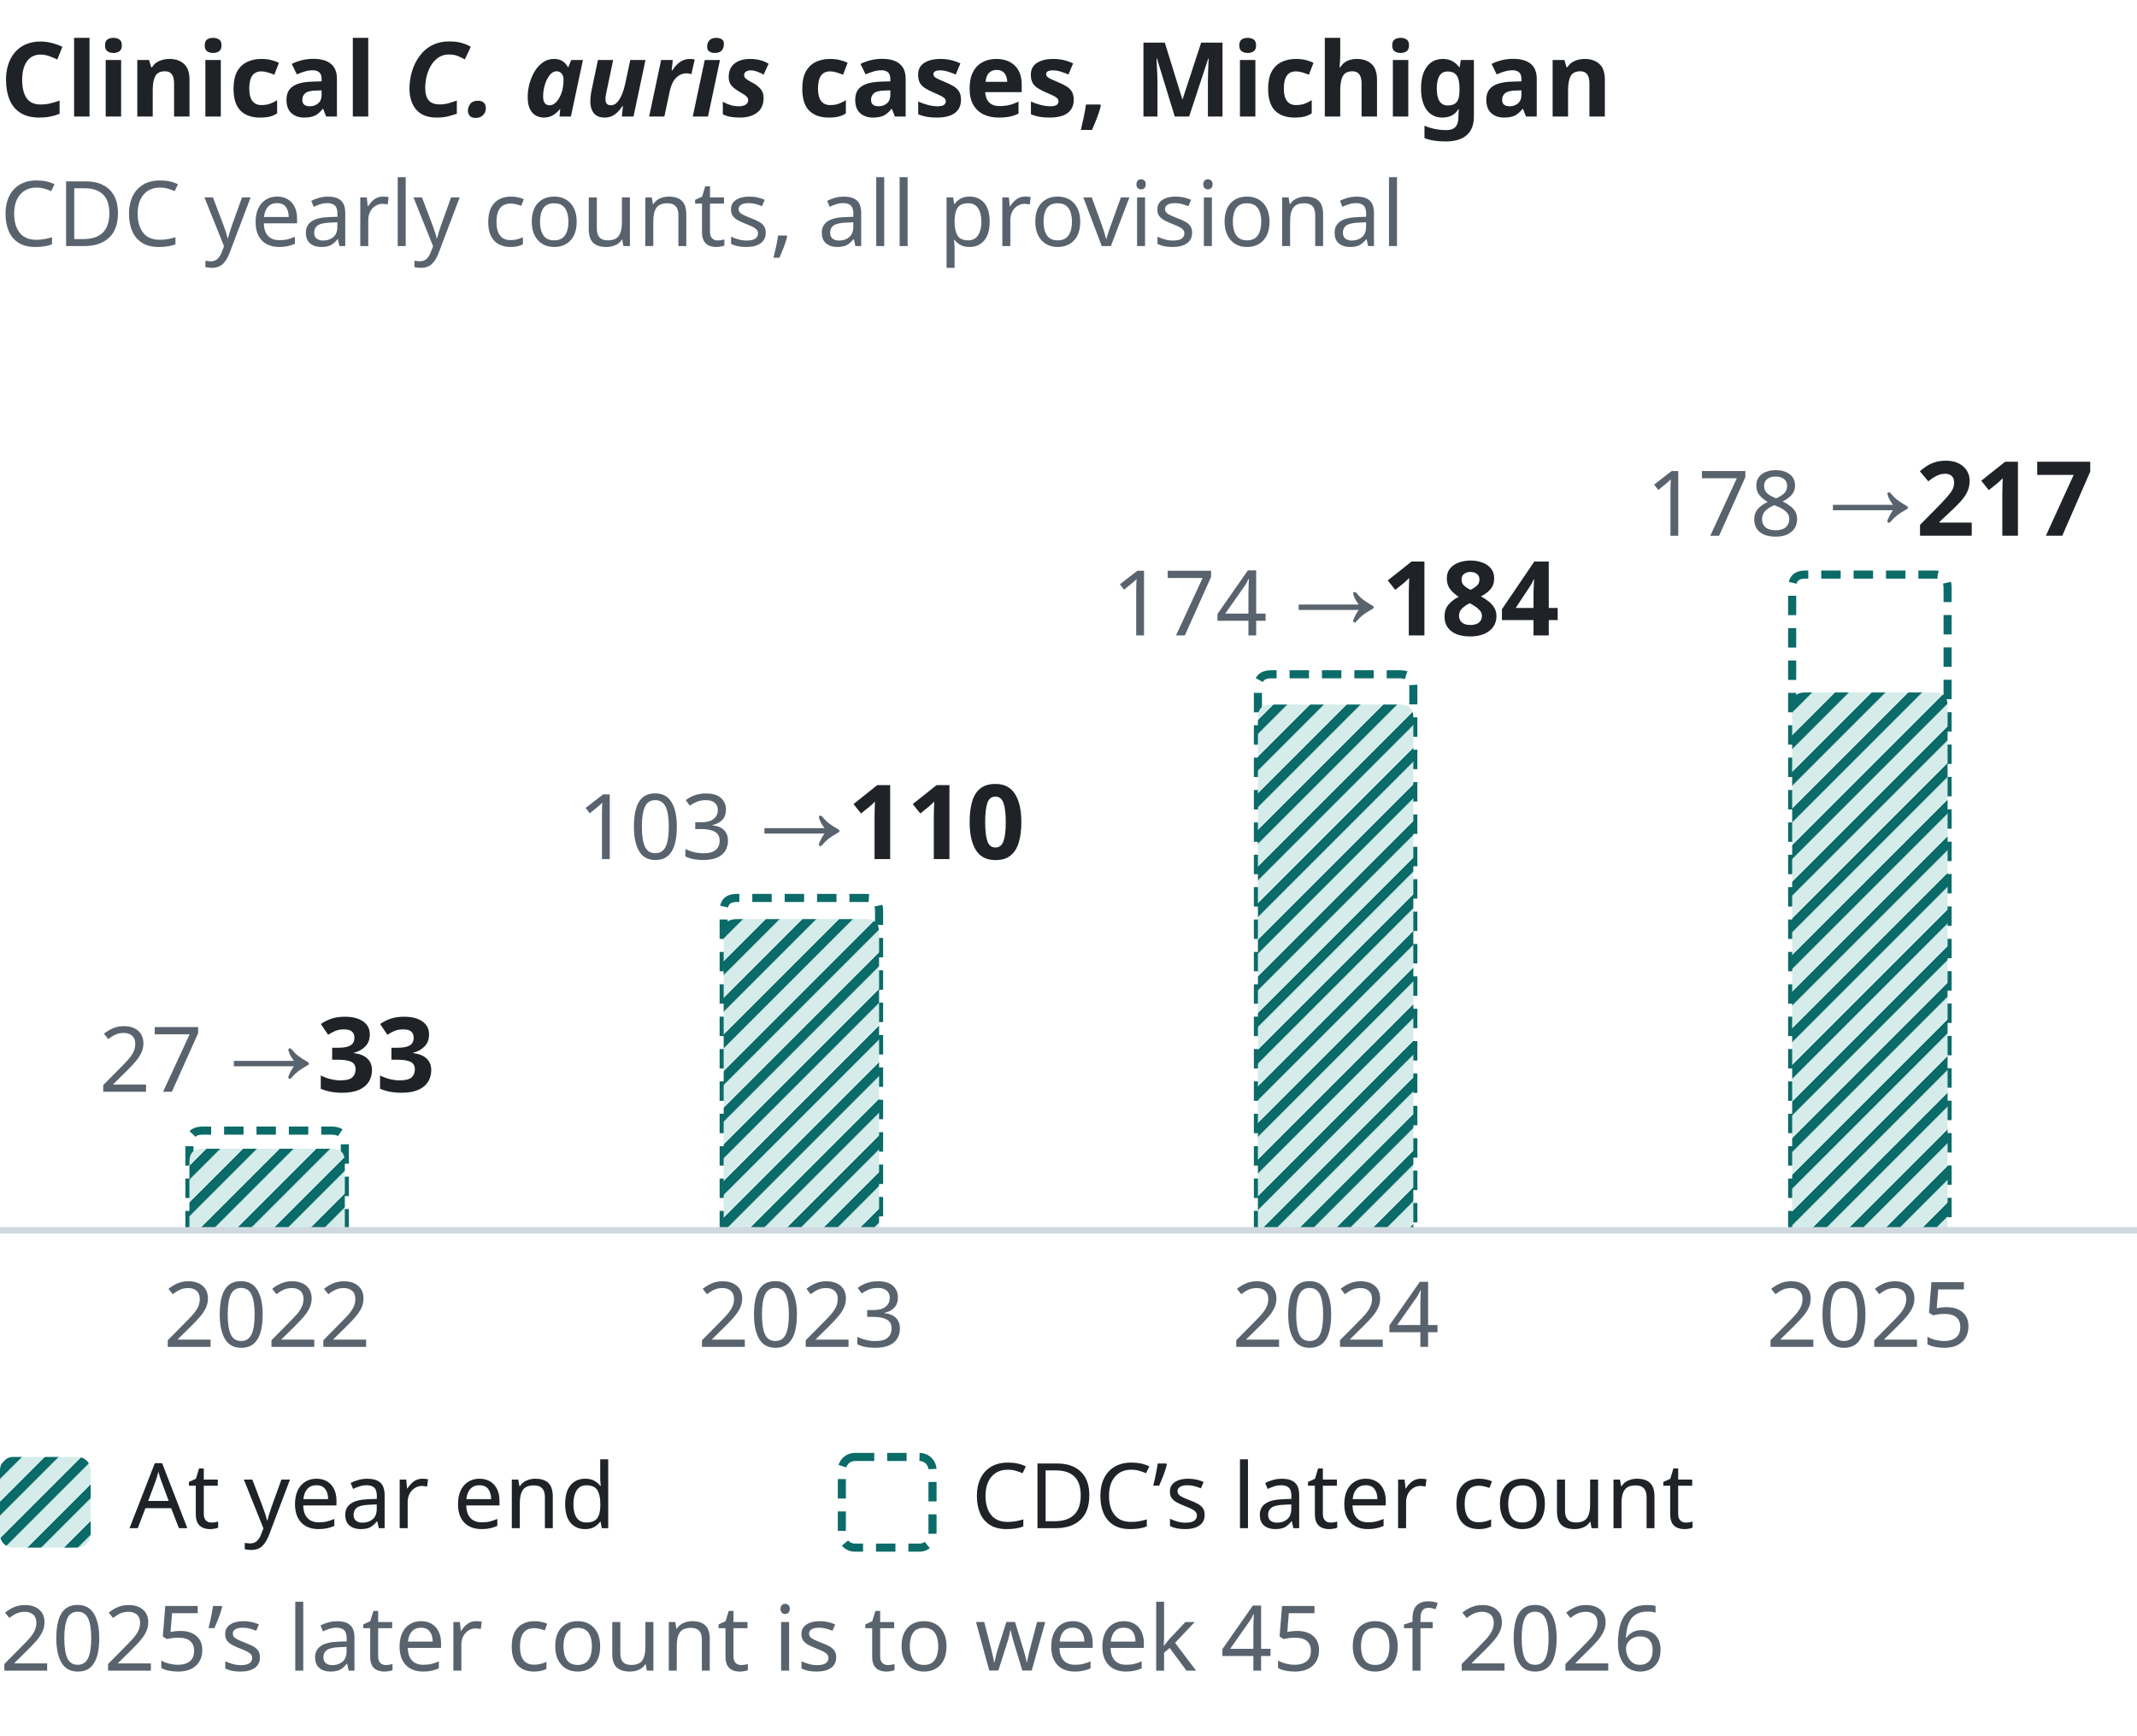
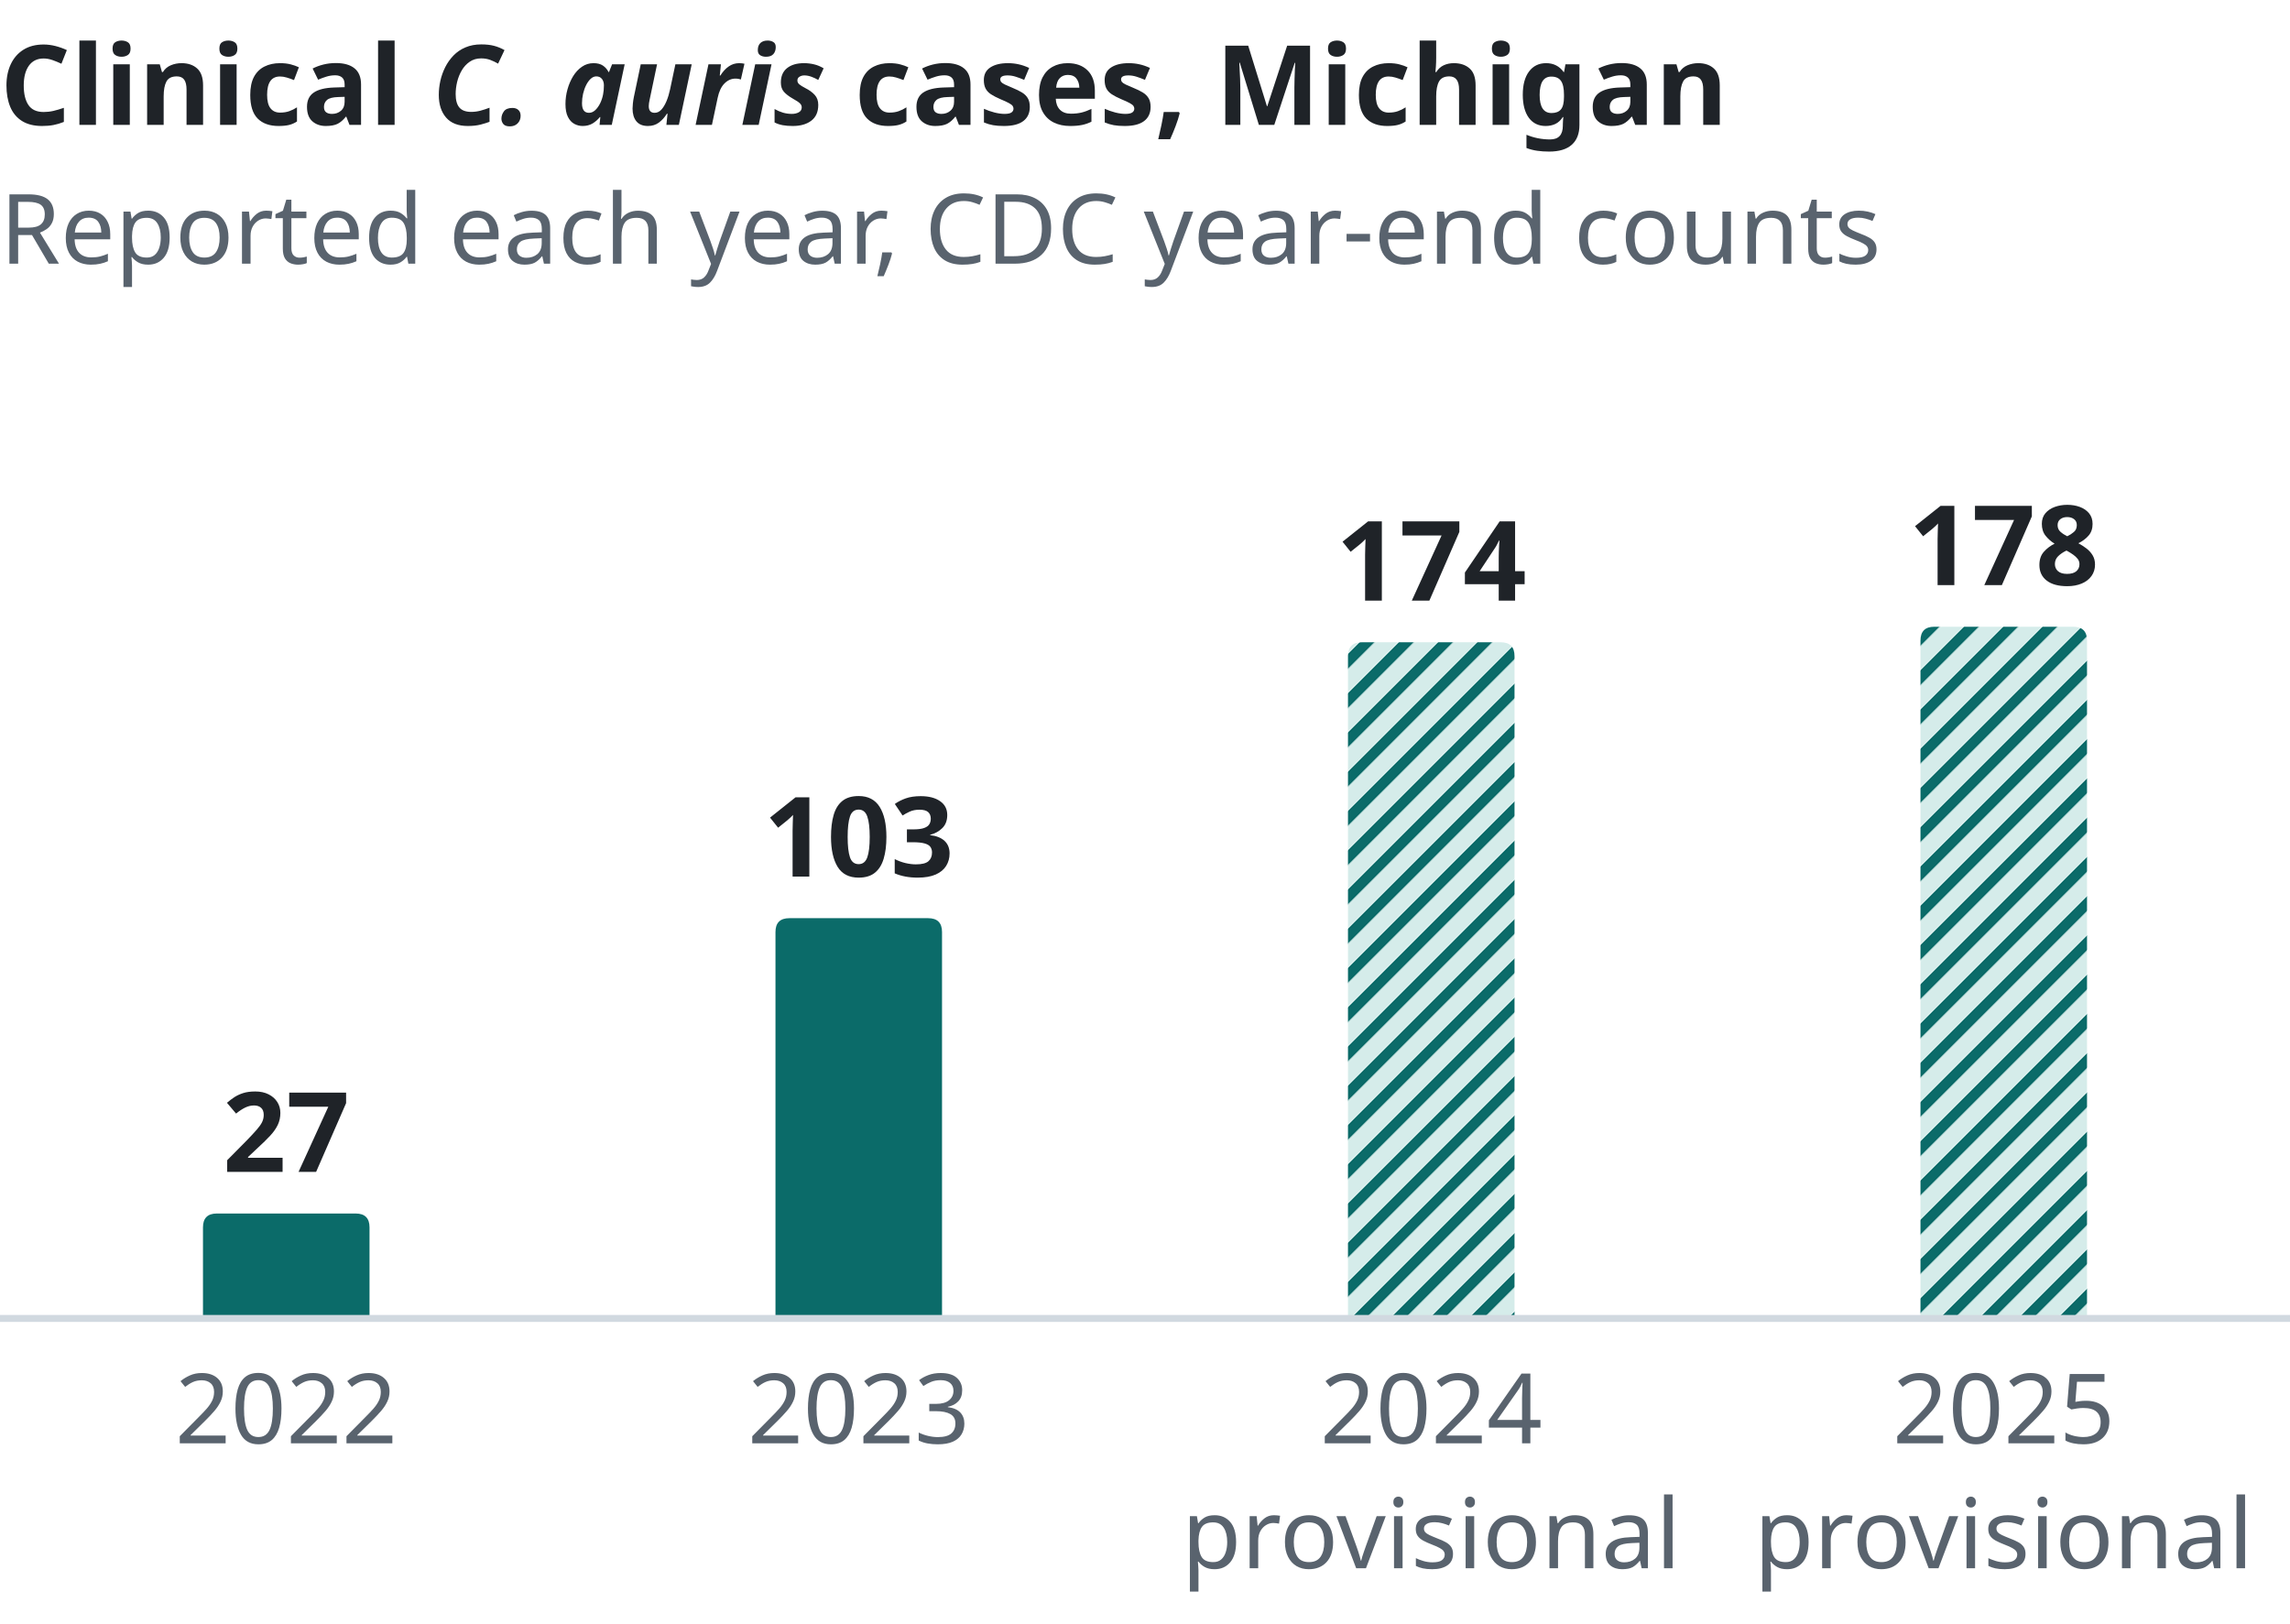
- <svg xmlns="http://www.w3.org/2000/svg" viewBox="0 0 660 536" width="660" height="536" role="img" aria-labelledby="t d" font-family="-apple-system, BlinkMacSystemFont, 'Segoe UI', 'Noto Sans', Helvetica, Arial, sans-serif">
+ <svg xmlns="http://www.w3.org/2000/svg" viewBox="0 0 660 468" width="660" height="468" role="img" aria-labelledby="t d" font-family="-apple-system, BlinkMacSystemFont, 'Segoe UI', 'Noto Sans', Helvetica, Arial, sans-serif">
  <defs>
    <pattern id="hatch" width="8" height="8" patternUnits="userSpaceOnUse" patternTransform="rotate(45)">
      <rect width="8" height="8" fill="#d5ecea" />
      <rect width="3" height="8" fill="#0b6b69" />
    </pattern>
  </defs>
  <text x="0" y="36" font-size="32" font-weight="600" fill="#1f2328">Clinical <tspan font-style="italic">C. auris</tspan> cases, Michigan</text>
-   <text x="0" y="76" font-size="28" fill="#59636e">CDC yearly counts, all provisional</text>
-   <path d="M58.5 380V353.2Q58.5 349.2 62.5 349.2H102.5Q106.5 349.2 106.5 353.2V380" fill="none" stroke="#0b6b69" stroke-width="2.5" stroke-dasharray="6 4" stroke-linejoin="round" />
-   <path d="M58.5 380V358.8Q58.5 354.8 62.5 354.8H102.5Q106.5 354.8 106.5 358.8V380Z" fill="url(#hatch)" />
-   <text x="82.5" y="337.2" font-size="32" font-weight="600" fill="#1f2328" text-anchor="middle">
-     <tspan fill="#59636e" font-weight="400" font-size="28">27 → </tspan>33</text>
+   <text x="0" y="76" font-size="28" fill="#59636e">Reported each year, CDC year-end counts</text>
+   <path d="M58.5 380V353.76Q58.5 349.76 62.5 349.76H102.5Q106.5 349.76 106.5 353.76V380Z" fill="#0b6b69" />
+   <text x="82.5" y="337.76" font-size="32" font-weight="600" fill="#1f2328" text-anchor="middle">27</text>
  <text x="82.5" y="416" font-size="28" fill="#59636e" text-anchor="middle">2022</text>
-   <path d="M223.5 380V281.333Q223.5 277.333 227.5 277.333H267.5Q271.5 277.333 271.5 281.333V380" fill="none" stroke="#0b6b69" stroke-width="2.5" stroke-dasharray="6 4" stroke-linejoin="round" />
-   <path d="M223.5 380V287.867Q223.5 283.867 227.5 283.867H267.5Q271.5 283.867 271.5 287.867V380Z" fill="url(#hatch)" />
-   <text x="247.5" y="265.333" font-size="32" font-weight="600" fill="#1f2328" text-anchor="middle">
-     <tspan fill="#59636e" font-weight="400" font-size="28">103 → </tspan>110</text>
+   <path d="M223.5 380V268.64Q223.5 264.64 227.5 264.64H267.5Q271.5 264.64 271.5 268.64V380Z" fill="#0b6b69" />
+   <text x="247.5" y="252.64" font-size="32" font-weight="600" fill="#1f2328" text-anchor="middle">103</text>
  <text x="247.5" y="416" font-size="28" fill="#59636e" text-anchor="middle">2023</text>
-   <path d="M388.5 380V212.267Q388.5 208.267 392.5 208.267H432.5Q436.5 208.267 436.5 212.267V380" fill="none" stroke="#0b6b69" stroke-width="2.5" stroke-dasharray="6 4" stroke-linejoin="round" />
-   <path d="M388.5 380V221.6Q388.5 217.6 392.5 217.6H432.5Q436.5 217.6 436.5 221.6V380Z" fill="url(#hatch)" />
-   <text x="412.5" y="196.267" font-size="32" font-weight="600" fill="#1f2328" text-anchor="middle">
-     <tspan fill="#59636e" font-weight="400" font-size="28">174 → </tspan>184</text>
+   <path d="M388.5 380V189.12Q388.5 185.12 392.5 185.12H432.5Q436.5 185.12 436.5 189.12V380Z" fill="url(#hatch)" />
+   <text x="412.5" y="173.12" font-size="32" font-weight="600" fill="#1f2328" text-anchor="middle">174</text>
  <text x="412.5" y="416" font-size="28" fill="#59636e" text-anchor="middle">2024</text>
-   <path d="M553.5 380V181.467Q553.5 177.467 557.5 177.467H597.5Q601.5 177.467 601.5 181.467V380" fill="none" stroke="#0b6b69" stroke-width="2.5" stroke-dasharray="6 4" stroke-linejoin="round" />
-   <path d="M553.5 380V217.867Q553.5 213.867 557.5 213.867H597.5Q601.5 213.867 601.5 217.867V380Z" fill="url(#hatch)" />
-   <text x="577.5" y="165.467" font-size="32" font-weight="600" fill="#1f2328" text-anchor="middle">
-     <tspan fill="#59636e" font-weight="400" font-size="28">178 → </tspan>217</text>
+   <text x="412.5" y="452" font-size="28" fill="#59636e" text-anchor="middle">provisional</text>
+   <path d="M553.5 380V184.64Q553.5 180.64 557.5 180.64H597.5Q601.5 180.64 601.5 184.64V380Z" fill="url(#hatch)" />
+   <text x="577.5" y="168.64" font-size="32" font-weight="600" fill="#1f2328" text-anchor="middle">178</text>
  <text x="577.5" y="416" font-size="28" fill="#59636e" text-anchor="middle">2025</text>
+   <text x="577.5" y="452" font-size="28" fill="#59636e" text-anchor="middle">provisional</text>
  <path d="M0 380H660" stroke="#d1d9e0" stroke-width="2" />
-   <rect x="0" y="450" width="28" height="28" rx="4" fill="url(#hatch)" />
-   <text x="40" y="472" font-size="28" fill="#1f2328">At year end</text>
-   <rect x="260" y="450" width="28" height="28" rx="4" fill="none" stroke="#0b6b69" stroke-width="2.5" stroke-dasharray="6 4" />
-   <text x="300" y="472" font-size="28" fill="#1f2328">CDC’s later count</text>
-   <text x="0" y="516" font-size="28" fill="#59636e">2025’s later count is to week 45 of 2026</text>
</svg>
